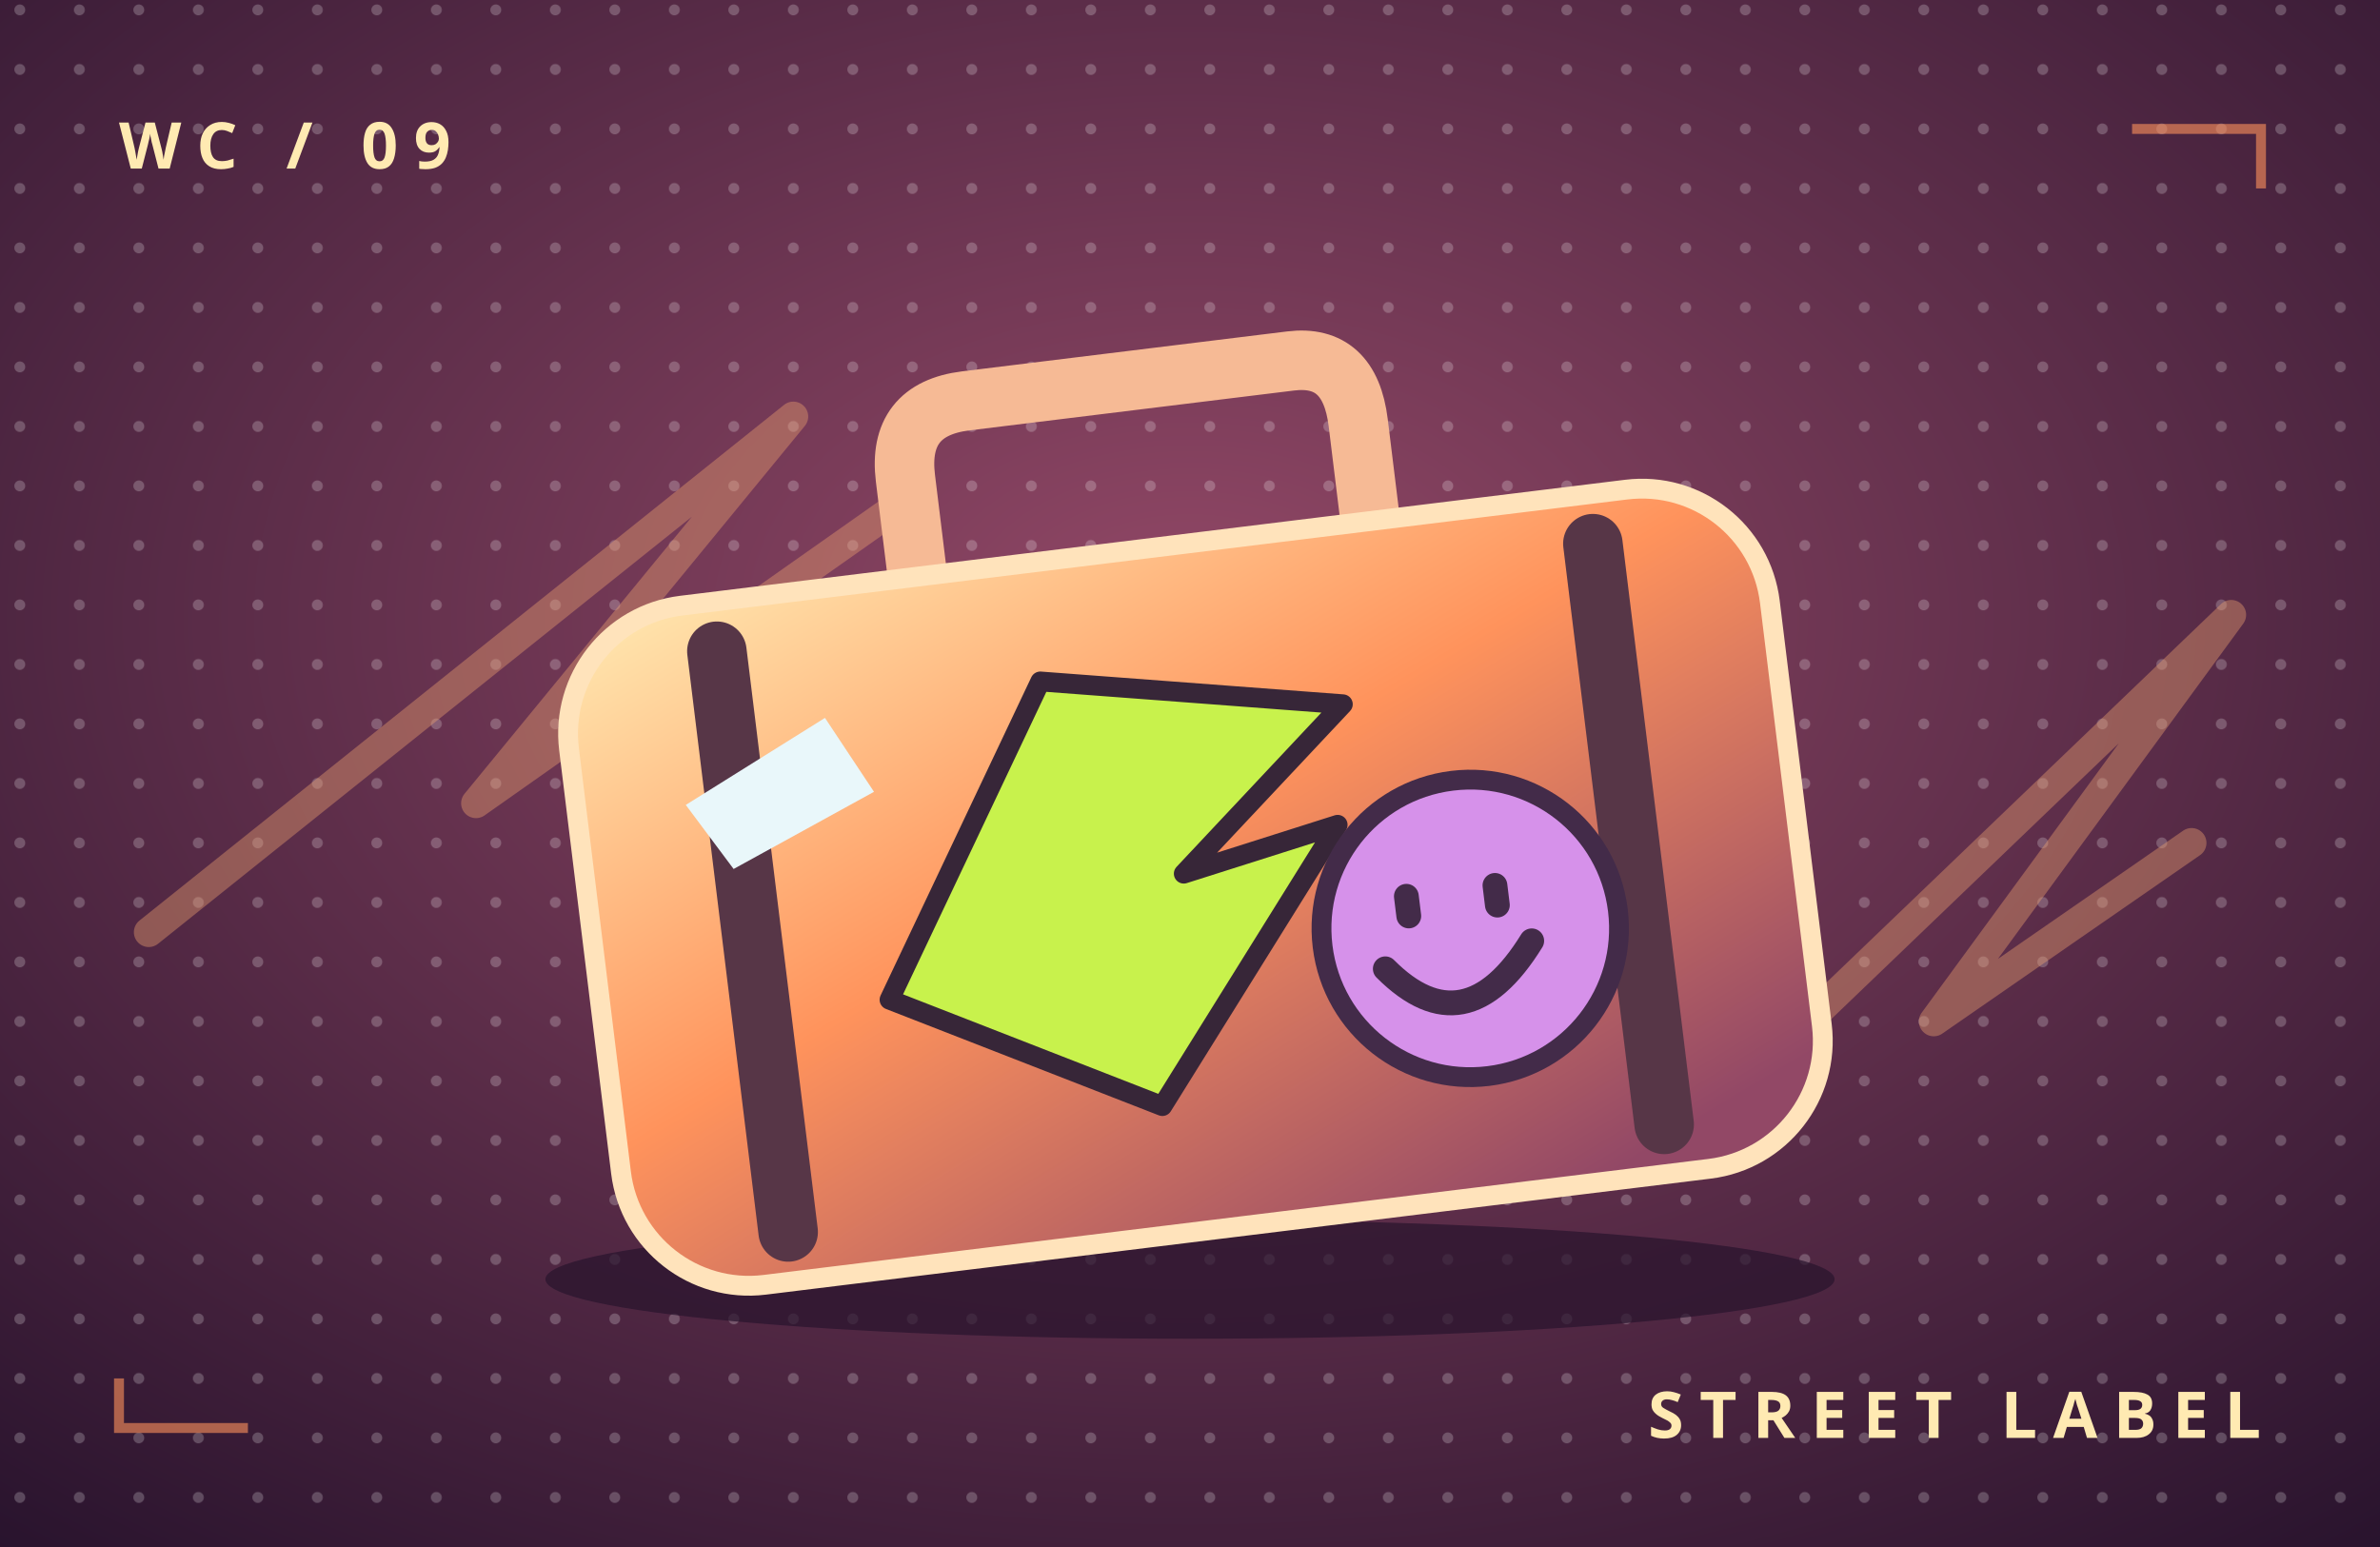
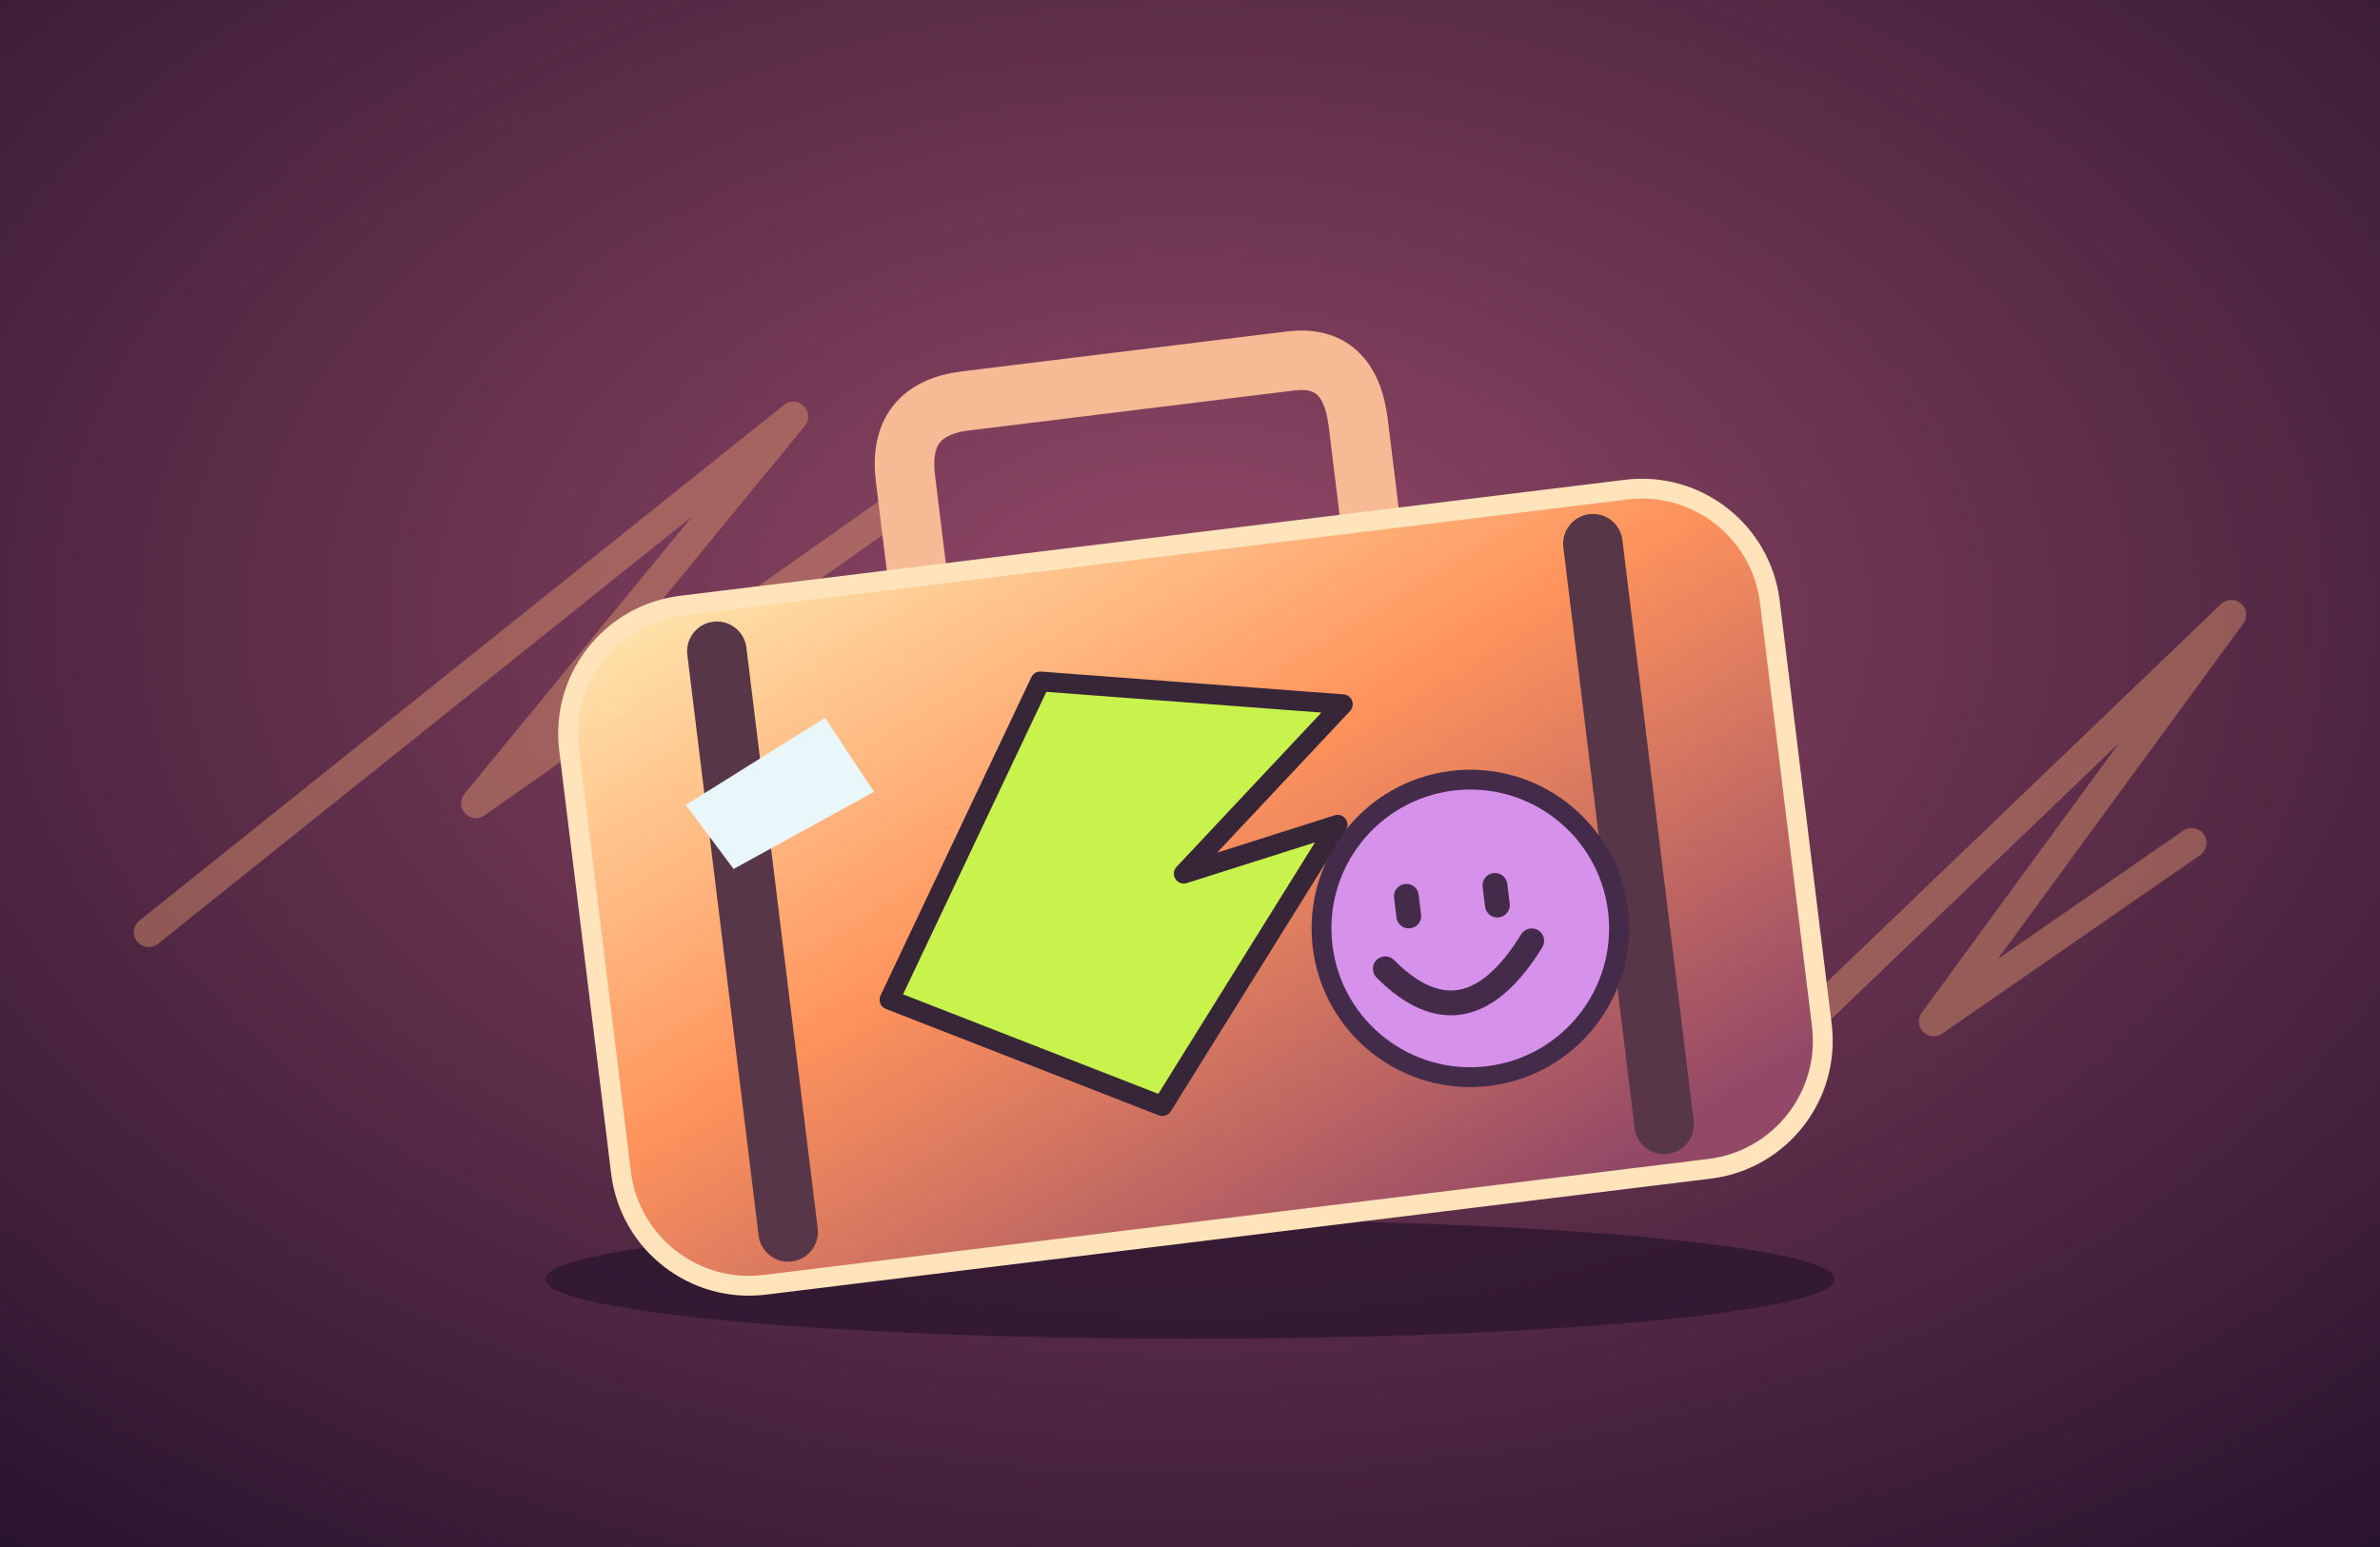
<svg xmlns="http://www.w3.org/2000/svg" viewBox="0 0 240 156" role="img">
  <defs>
    <radialGradient id="sky" cx="50%" cy="40%" r="78%">
      <stop stop-color="#924866" />
      <stop offset="1" stop-color="#28132d" />
    </radialGradient>
    <linearGradient id="metal" x1="0" y1="0" x2=".8" y2="1">
      <stop stop-color="#ffeab2" />
      <stop offset=".48" stop-color="#ff935c" />
      <stop offset="1" stop-color="#924866" />
    </linearGradient>
    <linearGradient id="edge" x2=".28" y2="1">
      <stop stop-color="#ff935c" />
      <stop offset="1" stop-color="#28132d" />
    </linearGradient>
-     <pattern id="grain" width="6" height="6" patternUnits="userSpaceOnUse">
-       <circle cx="2" cy="1" r=".55" fill="#fff" opacity=".22" />
-     </pattern>
  </defs>
  <rect width="240" height="156" fill="url(#sky)" />
-   <rect width="240" height="156" fill="url(#grain)" />
  <g stroke-linecap="round" stroke-linejoin="round">
    <path d="m15 94 65-52-32 39 44-31m84 59 49-47-30 41 26-18" fill="none" stroke="#e89d6e" opacity=".42" stroke-width="3" />
    <ellipse cx="120" cy="129" rx="65" ry="6" fill="#28132d" opacity=".72" />
    <g transform="rotate(-7 120 85)">
      <path d="M96 58V45q0-7 7-7h33q6 0 6 7v12" fill="none" stroke="#f6ba95" stroke-width="6" />
      <rect x="59" y="55" width="122" height="69" rx="13" fill="url(#metal)" stroke="#ffe3bb" stroke-width="2" />
      <path d="M75 60v59m89-59v59" stroke="#573647" stroke-width="6" />
      <path d="m88 97 19-30 30 6-18 15 16-3-21 26Z" fill="#c8f24c" stroke="#372638" stroke-width="2" />
      <circle cx="147" cy="97" r="15" fill="#d691ea" stroke="#432b49" stroke-width="2" />
      <path d="M141 95v-2m9 2v-2m-12 7q7 9 15-1" fill="none" stroke="#432b49" stroke-width="2.5" />
      <path d="m70 75 15-7 4 8-15 6Z" fill="#e9f7fa" />
    </g>
  </g>
-   <g fill="#ffeab2" font-family="system-ui,sans-serif" font-weight="700" font-size="6.5" letter-spacing="1.6">
-     <text x="12" y="17">WC / 09</text>
-     <text x="228" y="145" text-anchor="end">STREET LABEL</text>
-   </g>
-   <path d="M12 139v5h13M228 19v-6h-13" fill="none" stroke="#ff935c" opacity=".6" />
</svg>
